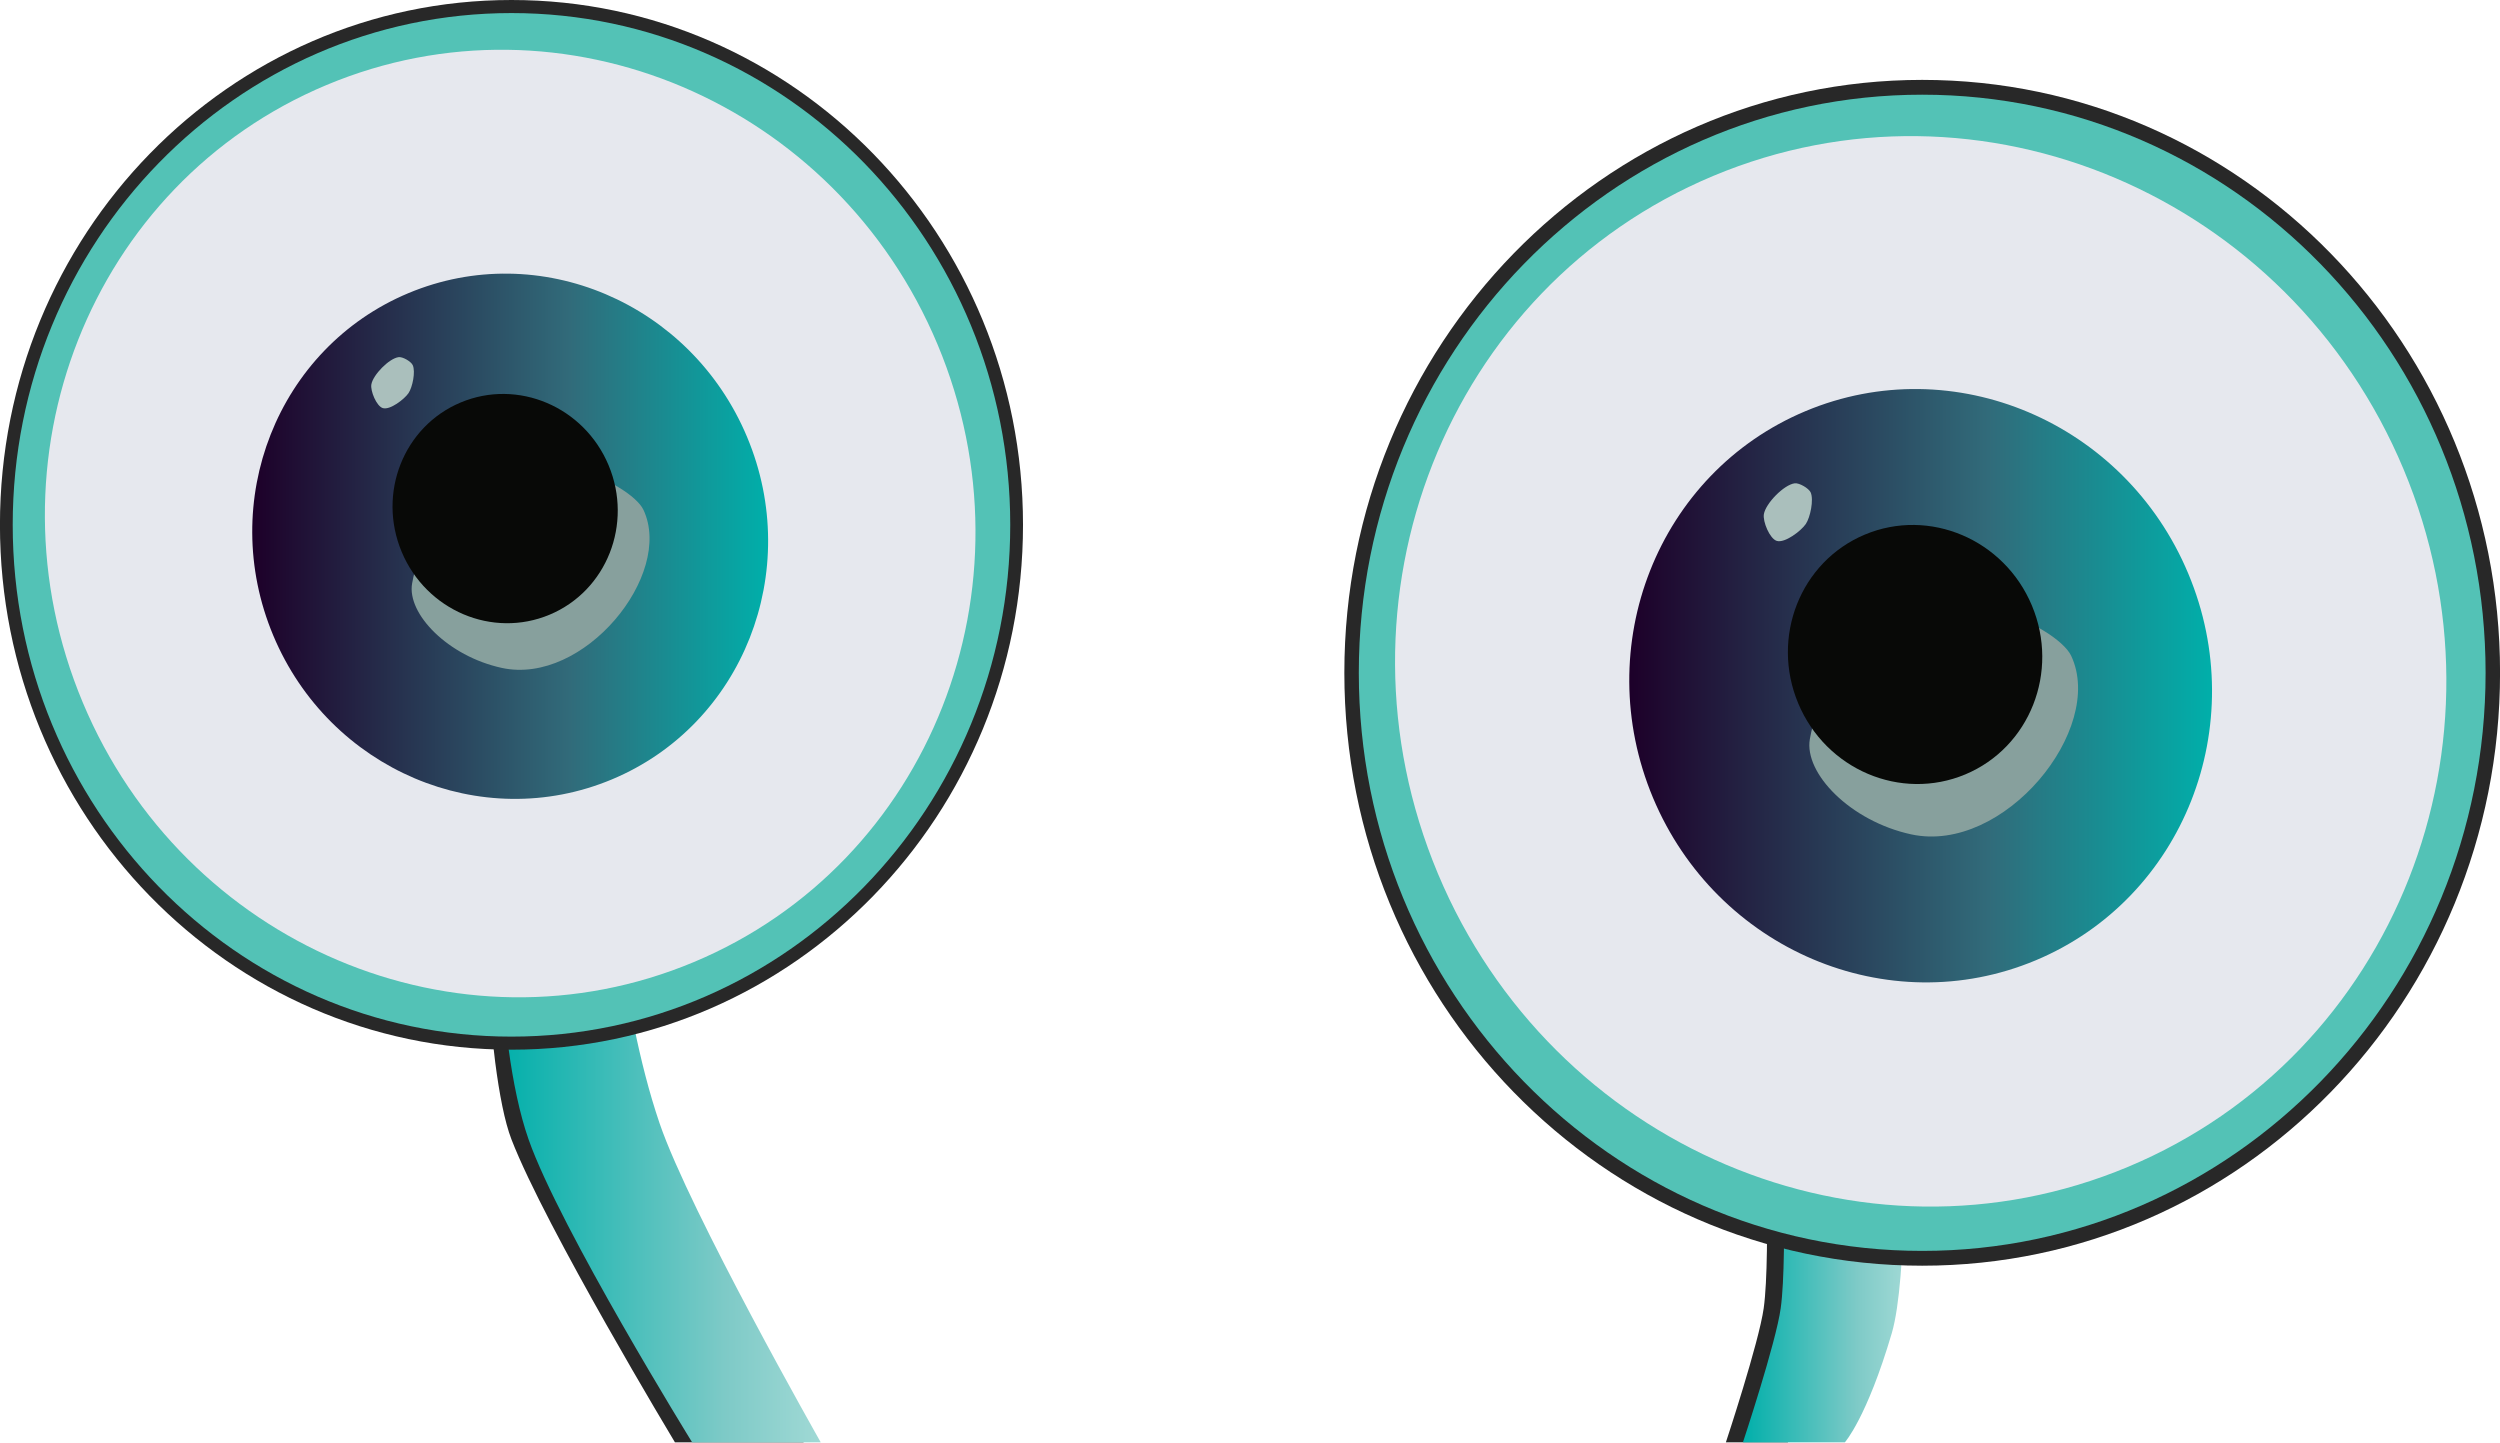
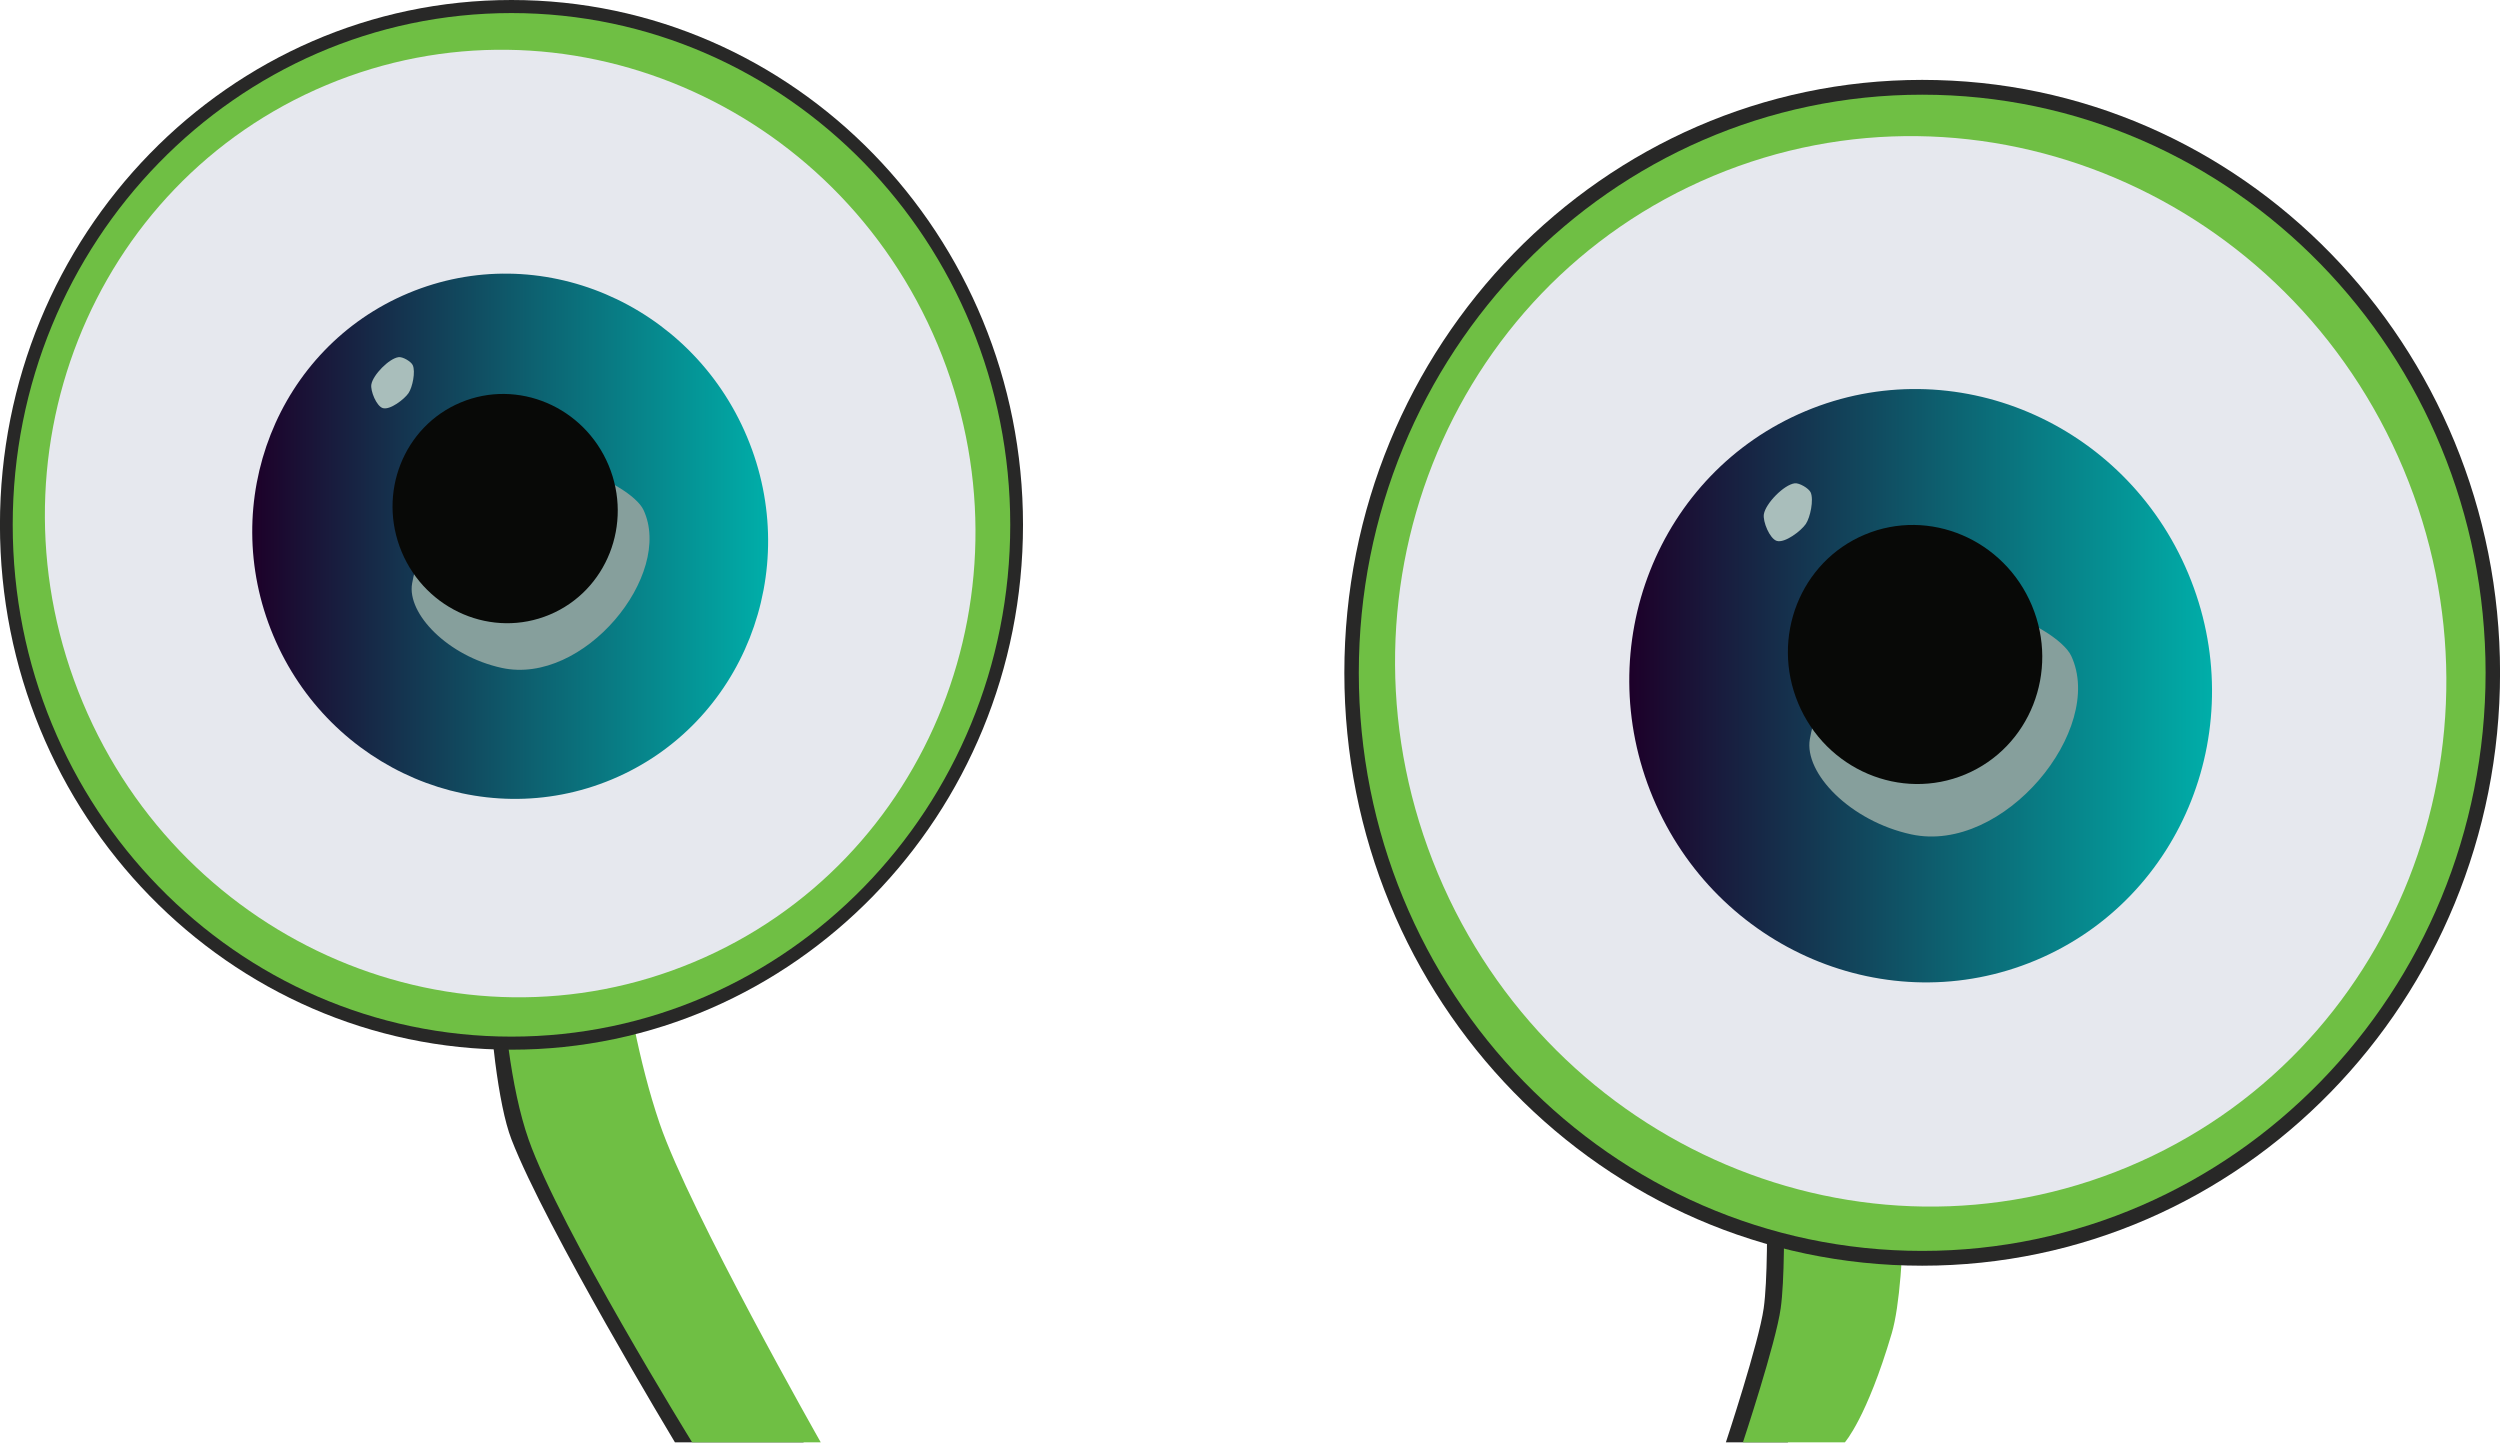
<svg xmlns="http://www.w3.org/2000/svg" version="1.1" id="Layer_1" x="0px" y="0px" width="50.134px" height="28.924px" viewBox="0 0 50.134 28.924" enable-background="new 0 0 50.134 28.924" xml:space="preserve">
-   <path fill="#282828" d="M16.117,28.924c0,0-3.189-4.681-3.751-6.463c-0.429-1.36-0.485-5.685-0.485-5.685H9.653  c0,0,0.054,4.651,0.604,6.074c0.682,1.764,3.278,6.074,3.278,6.074H16.117z" />
-   <path fill="#282828" d="M34.61,28.924h1.242c0,0,1.063-1.426,1.272-1.974c0.412-1.083,0.718-4.578,0.718-4.578l-2.473-0.539  c0,0,0.151,3.31,0,4.399C35.273,26.924,34.61,28.924,34.61,28.924z" />
-   <linearGradient id="SVGID_1_" gradientUnits="userSpaceOnUse" x1="16.459" y1="22.85" x2="9.987" y2="22.85">
-     <stop offset="0" style="stop-color:#A0D9D5" />
-     <stop offset="0.295" style="stop-color:#7ECAC7" />
-     <stop offset="1" style="stop-color:#00AFAA" />
+   <path fill="#282827" d="M16.117,28.924c0,0-3.189-4.681-3.751-6.463c-0.429-1.36-0.485-5.685-0.485-5.685H9.653  c0,0,0.054,4.651,0.604,6.074c0.682,1.764,3.278,6.074,3.278,6.074H16.117z" />
+   <path fill="#282827" d="M34.61,28.924h1.242c0,0,1.063-1.426,1.272-1.974c0.412-1.083,0.718-4.578,0.718-4.578l-2.473-0.539  c0,0,0.151,3.31,0,4.399C35.273,26.924,34.61,28.924,34.61,28.924z" />
+   <path fill="#6FBF44" d="M16.459,28.924c0,0-2.629-4.629-3.232-6.398c-0.838-2.461-1.005-5.75-1.005-5.75H9.996  c0,0-0.126,3.992,0.604,6.074c0.627,1.785,3.28,6.074,3.28,6.074H16.459z" />
+   <path fill="#6FBF44" d="M34.952,28.924h2.044c0,0,0.439-0.488,0.94-2.185c0.328-1.111,0.247-4.367,0.247-4.367l-2.473-0.539  c0,0,0.151,3.31,0,4.399C35.616,26.924,34.952,28.924,34.952,28.924z" />
+   <ellipse fill="#282827" cx="10.257" cy="10.525" rx="10.258" ry="10.525" />
+   <ellipse fill="#6FBF44" cx="10.257" cy="10.525" rx="10.002" ry="10.263" />
+   <ellipse transform="matrix(0.9224 -0.3863 0.3863 0.9224 -3.2614 4.7676)" fill="#E6E8EE" cx="10.231" cy="10.498" rx="9.292" ry="9.534" />
+   <linearGradient id="SVGID_1_" gradientUnits="userSpaceOnUse" x1="5.058" y1="10.754" x2="15.403" y2="10.754">
+     <stop offset="0" style="stop-color:#1D0029" />
+     <stop offset="0.544" style="stop-color:#0D6170" />
+     <stop offset="1" style="stop-color:#00AEA9" />
  </linearGradient>
-   <path fill="url(#SVGID_1_)" d="M16.459,28.924c0,0-2.629-4.629-3.232-6.398c-0.838-2.461-1.005-5.75-1.005-5.75H9.996  c0,0-0.126,3.992,0.604,6.074c0.627,1.785,3.28,6.074,3.28,6.074H16.459z" />
-   <linearGradient id="SVGID_2_" gradientUnits="userSpaceOnUse" x1="38.193" y1="25.378" x2="34.952" y2="25.378">
-     <stop offset="0" style="stop-color:#A0D9D5" />
-     <stop offset="0.295" style="stop-color:#7ECAC7" />
-     <stop offset="1" style="stop-color:#00AFAA" />
+   <path fill="url(#SVGID_1_)" d="M14.982,8.764c1.128,2.692-0.085,5.766-2.709,6.865s-5.665-0.193-6.793-2.885  s0.085-5.766,2.709-6.865S13.854,6.072,14.982,8.764z" />
+   <path fill="#A9BEBB" d="M7.994,7.162C7.802,7.187,7.479,7.519,7.447,7.709C7.425,7.839,7.55,8.146,7.677,8.184  c0.143,0.044,0.431-0.177,0.515-0.3c0.08-0.117,0.144-0.432,0.085-0.561C8.244,7.249,8.075,7.151,7.994,7.162z" />
+   <path fill="#869F9C" d="M8.732,10.778c0,0-0.34,0.186-0.468,0.924c-0.105,0.606,0.718,1.457,1.799,1.692  c1.642,0.357,3.455-1.866,2.84-3.171c-0.125-0.265-0.74-0.673-1.406-0.801C10.598,9.248,8.732,10.778,8.732,10.778z" />
+   <ellipse transform="matrix(0.9224 -0.3863 0.3863 0.9224 -3.1534 4.7055)" fill="#080907" cx="10.13" cy="10.198" rx="2.249" ry="2.307" />
+   <ellipse fill="#282827" cx="38.547" cy="13.492" rx="11.588" ry="11.89" />
+   <ellipse fill="#6FBF44" cx="38.547" cy="13.492" rx="11.298" ry="11.593" />
+   <ellipse transform="matrix(0.9224 -0.3863 0.3863 0.9224 -2.2101 15.9254)" fill="#E6E8EE" cx="38.516" cy="13.461" rx="10.497" ry="10.771" />
+   <linearGradient id="SVGID_2_" gradientUnits="userSpaceOnUse" x1="32.673" y1="13.751" x2="44.36" y2="13.751">
+     <stop offset="0" style="stop-color:#1D0029" />
+     <stop offset="0.544" style="stop-color:#0D6170" />
+     <stop offset="1" style="stop-color:#00AEA9" />
  </linearGradient>
-   <path fill="url(#SVGID_2_)" d="M34.952,28.924h2.044c0,0,0.439-0.488,0.94-2.185c0.328-1.111,0.247-4.367,0.247-4.367l-2.473-0.539  c0,0,0.151,3.31,0,4.399C35.616,26.924,34.952,28.924,34.952,28.924z" />
-   <ellipse fill="#282828" cx="10.257" cy="10.525" rx="10.258" ry="10.525" />
-   <ellipse fill="#53C2B6" cx="10.257" cy="10.525" rx="10.002" ry="10.263" />
-   <ellipse transform="matrix(0.9224 -0.3863 0.3863 0.9224 -3.2614 4.7676)" fill="#E6E8EE" cx="10.231" cy="10.498" rx="9.292" ry="9.534" />
-   <linearGradient id="SVGID_3_" gradientUnits="userSpaceOnUse" x1="5.058" y1="10.754" x2="15.403" y2="10.754">
-     <stop offset="0" style="stop-color:#1D0029" />
-     <stop offset="0.616" style="stop-color:#316B7A" />
-     <stop offset="1" style="stop-color:#00AFAA" />
-   </linearGradient>
-   <path fill="url(#SVGID_3_)" d="M14.982,8.764c1.128,2.692-0.085,5.766-2.709,6.865s-5.665-0.193-6.793-2.885  s0.085-5.766,2.709-6.865S13.854,6.072,14.982,8.764z" />
-   <path fill="#AABFBC" d="M7.994,7.162C7.802,7.187,7.479,7.519,7.447,7.709C7.425,7.839,7.55,8.146,7.677,8.184  c0.143,0.044,0.431-0.177,0.515-0.3c0.08-0.117,0.144-0.432,0.085-0.561C8.244,7.249,8.075,7.151,7.994,7.162z" />
-   <path fill="#87A09D" d="M8.732,10.778c0,0-0.34,0.186-0.468,0.924c-0.105,0.606,0.718,1.457,1.799,1.692  c1.642,0.357,3.455-1.866,2.84-3.171c-0.125-0.265-0.74-0.673-1.406-0.801C10.598,9.248,8.732,10.778,8.732,10.778z" />
-   <ellipse transform="matrix(0.9224 -0.3863 0.3863 0.9224 -3.1534 4.7055)" fill="#080907" cx="10.13" cy="10.198" rx="2.249" ry="2.307" />
-   <ellipse fill="#282828" cx="38.547" cy="13.492" rx="11.588" ry="11.89" />
-   <ellipse fill="#53C2B6" cx="38.547" cy="13.492" rx="11.298" ry="11.593" />
-   <ellipse transform="matrix(0.9224 -0.3863 0.3863 0.9224 -2.2101 15.9254)" fill="#E6E8EE" cx="38.516" cy="13.461" rx="10.497" ry="10.771" />
-   <linearGradient id="SVGID_4_" gradientUnits="userSpaceOnUse" x1="32.673" y1="13.751" x2="44.36" y2="13.751">
-     <stop offset="0" style="stop-color:#1D0029" />
-     <stop offset="0.616" style="stop-color:#316B7A" />
-     <stop offset="1" style="stop-color:#00AFAA" />
-   </linearGradient>
-   <path fill="url(#SVGID_4_)" d="M43.883,11.503c1.274,3.042-0.096,6.514-3.06,7.755c-2.964,1.242-6.4-0.218-7.674-3.259  c-1.274-3.042,0.096-6.514,3.06-7.755S42.61,8.461,43.883,11.503z" />
-   <path fill="#AABFBC" d="M35.99,9.692c-0.217,0.029-0.582,0.403-0.618,0.619c-0.025,0.147,0.117,0.493,0.259,0.536  c0.161,0.049,0.487-0.2,0.582-0.339c0.09-0.133,0.163-0.488,0.097-0.634C36.271,9.791,36.081,9.68,35.99,9.692z" />
-   <path fill="#87A09D" d="M36.823,13.777c0,0-0.384,0.21-0.529,1.044c-0.119,0.685,0.811,1.646,2.032,1.911  c1.855,0.403,3.903-2.108,3.208-3.582c-0.141-0.299-0.836-0.76-1.588-0.905C38.932,12.049,36.823,13.777,36.823,13.777z" />
+   <path fill="url(#SVGID_2_)" d="M43.883,11.503c1.274,3.042-0.096,6.514-3.06,7.755c-2.964,1.242-6.4-0.218-7.674-3.259  c-1.274-3.042,0.096-6.514,3.06-7.755S42.61,8.461,43.883,11.503z" />
+   <path fill="#A9BEBB" d="M35.99,9.692c-0.217,0.029-0.582,0.403-0.618,0.619c-0.025,0.147,0.117,0.493,0.259,0.536  c0.161,0.049,0.487-0.2,0.582-0.339c0.09-0.133,0.163-0.488,0.097-0.634C36.271,9.791,36.081,9.68,35.99,9.692z" />
+   <path fill="#869F9C" d="M36.823,13.777c0,0-0.384,0.21-0.529,1.044c-0.119,0.685,0.811,1.646,2.032,1.911  c1.855,0.403,3.903-2.108,3.208-3.582c-0.141-0.299-0.836-0.76-1.588-0.905C38.932,12.049,36.823,13.777,36.823,13.777z" />
  <ellipse transform="matrix(0.9224 -0.3863 0.3863 0.9224 -2.0881 15.8553)" fill="#080907" cx="38.403" cy="13.123" rx="2.54" ry="2.607" />
</svg>
